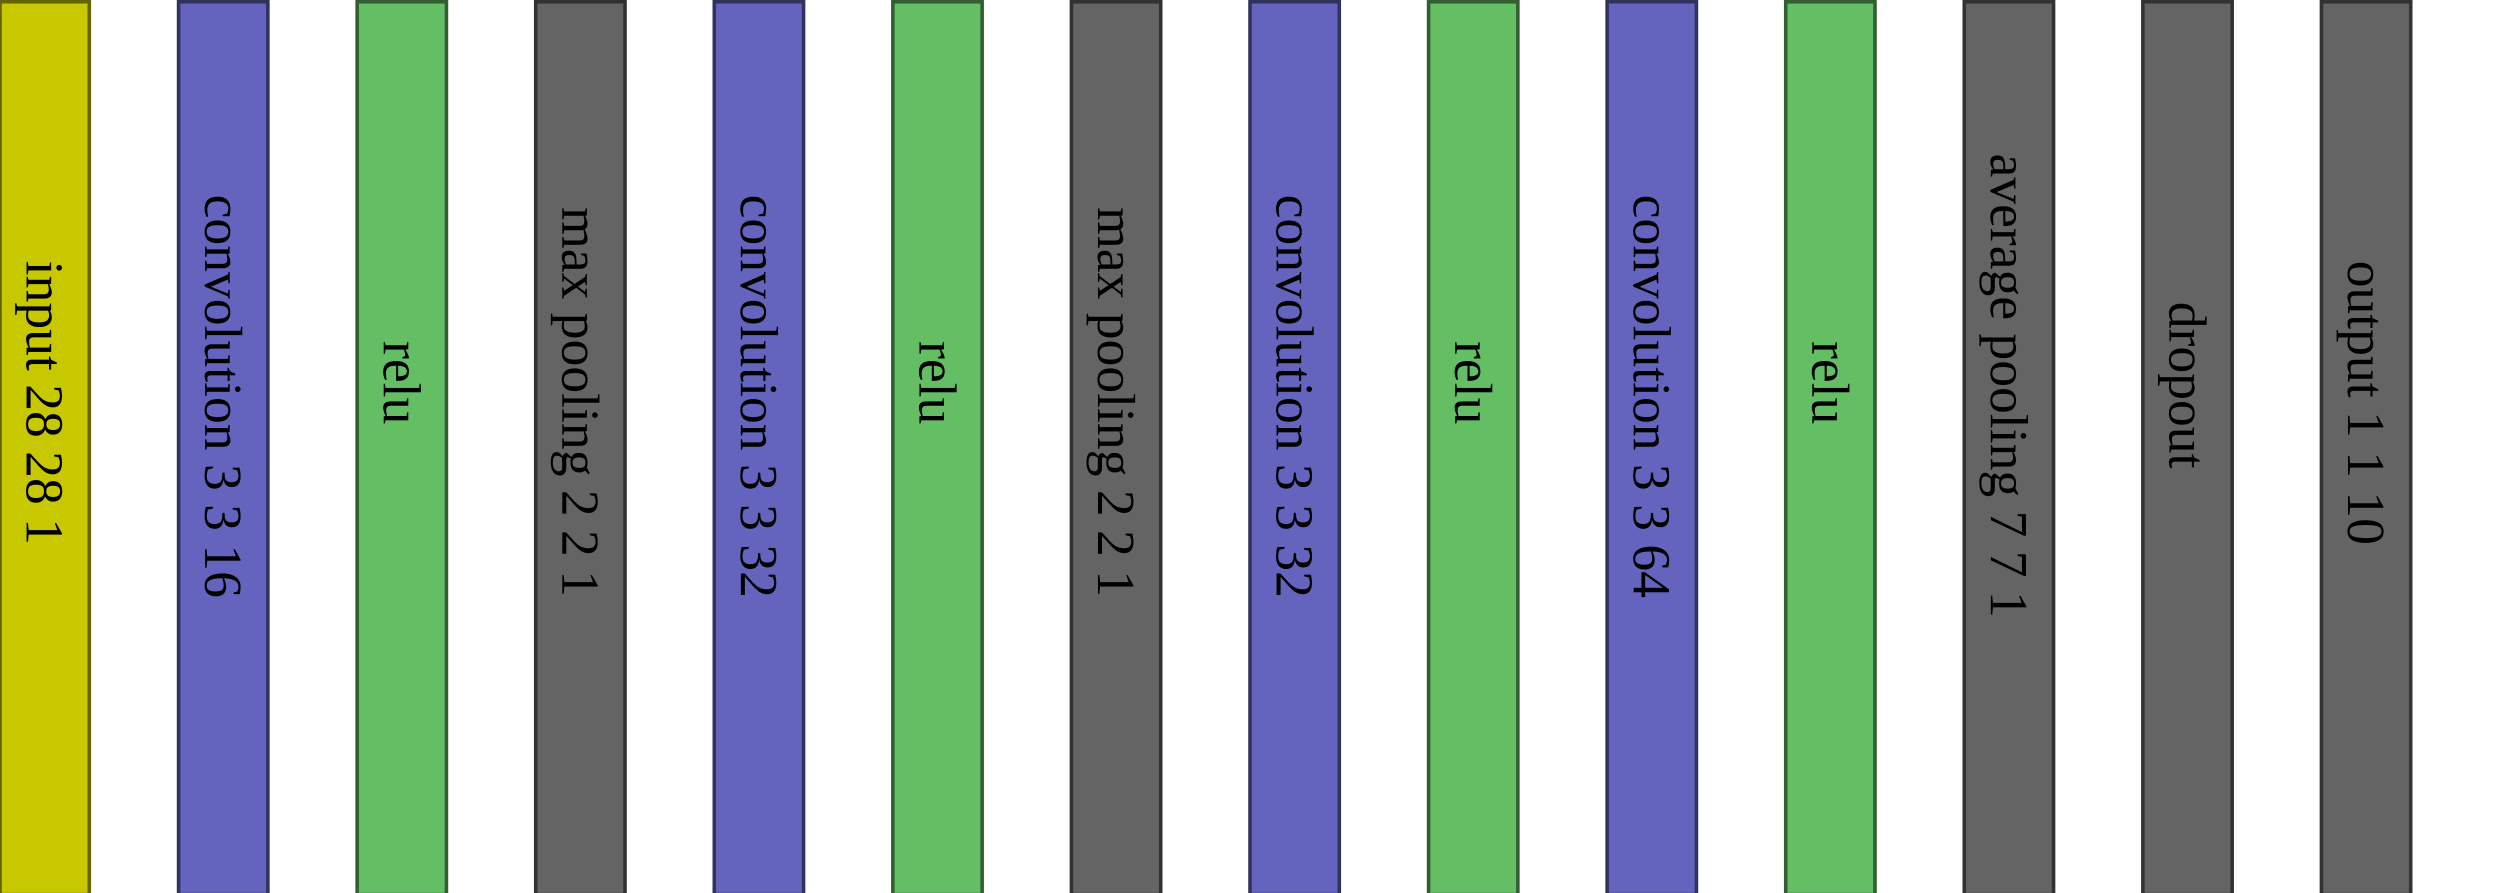
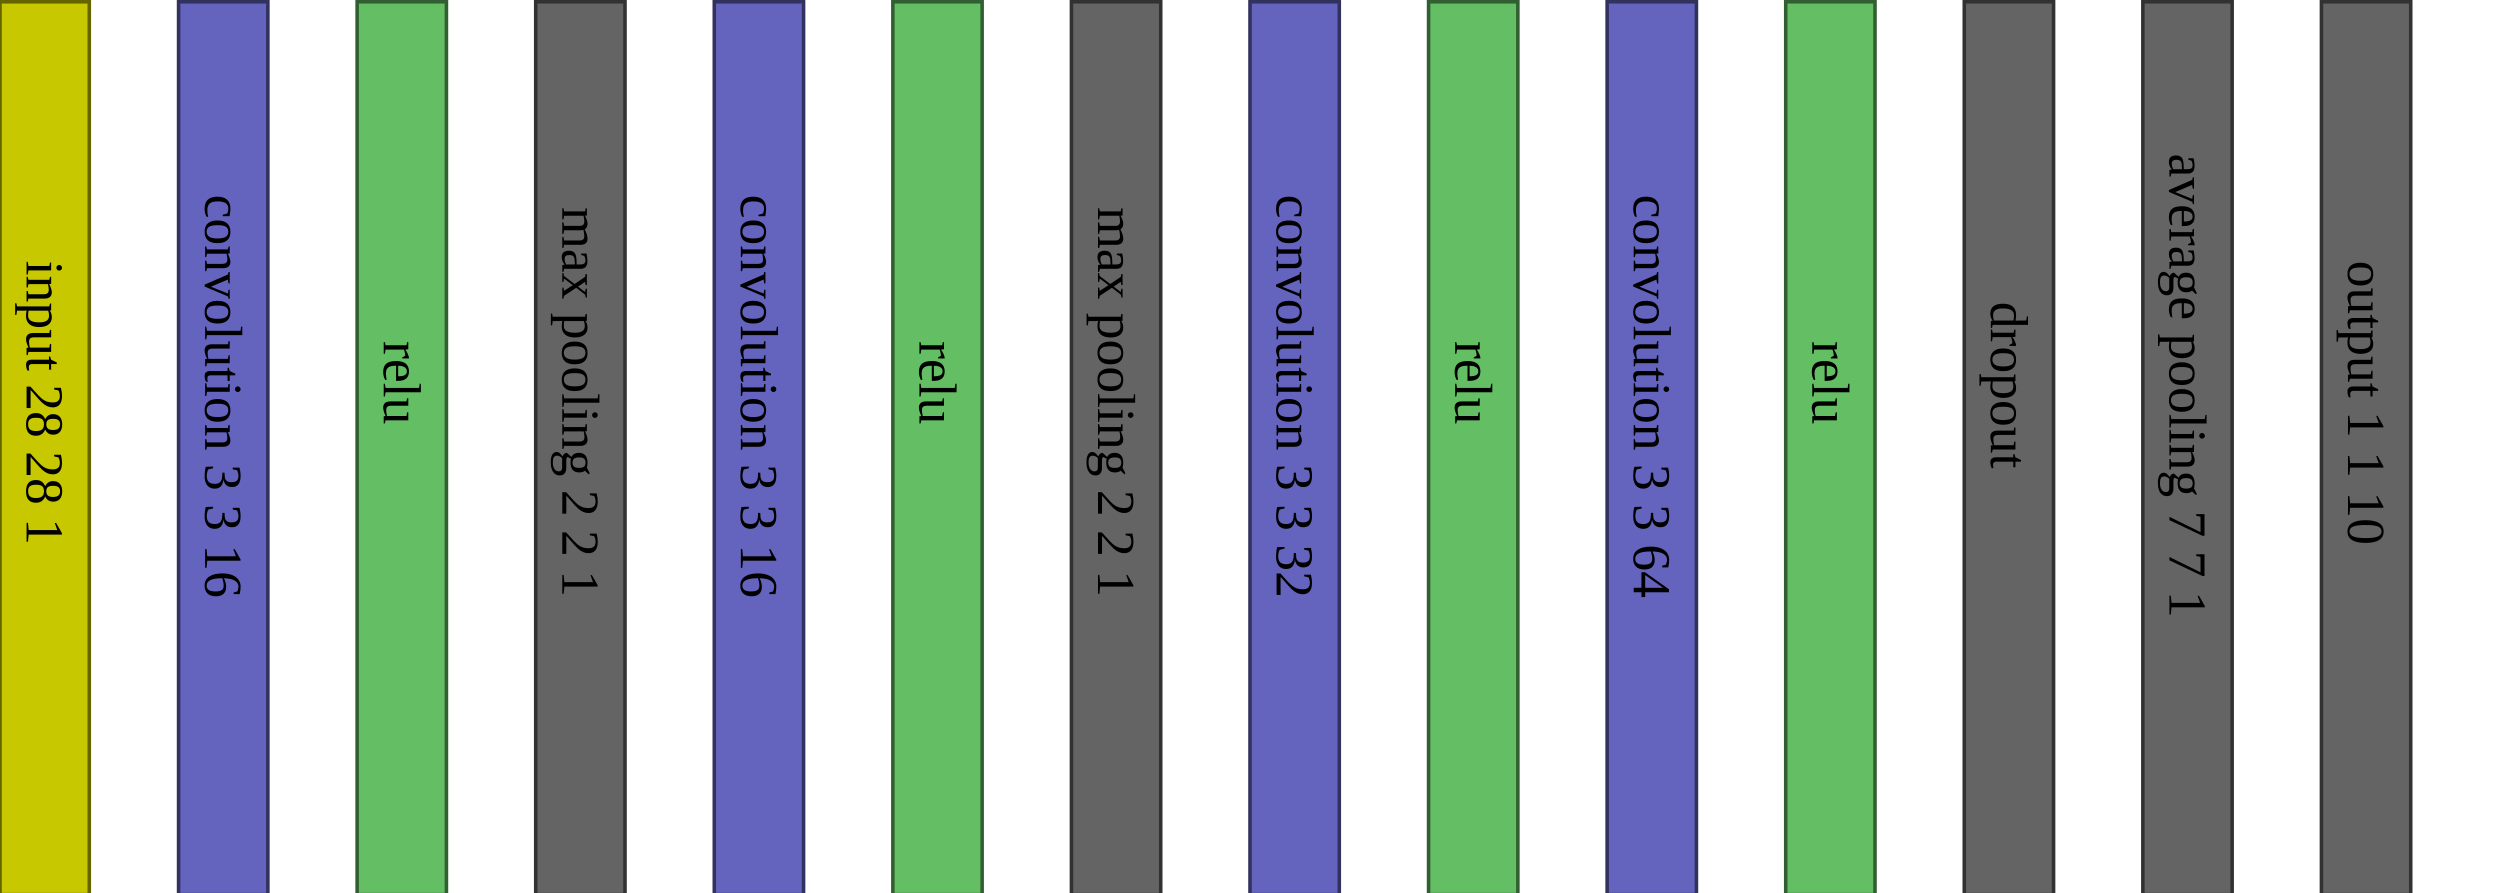
<svg xmlns="http://www.w3.org/2000/svg" version="1.1" width="1400" height="500">
  <rect x="0" y="1" width="50" height="500" fill="rgb(200,200,0)" stroke-width="2" stroke="rgb(100,100,0)" />
  <text x="25" y="146" style="font-size: 30px; writing-mode: tb; ">input 28 28 1 </text>
  <rect x="100" y="1" width="50" height="500" fill="rgb(100,100,190)" stroke-width="2" stroke="rgb(50,50,95)" />
  <text x="125" y="109" style="font-size: 30px; writing-mode: tb; ">convolution 3 3 16 </text>
  <rect x="200" y="1" width="50" height="500" fill="rgb(100,190,100)" stroke-width="2" stroke="rgb(50,95,50)" />
  <text x="225" y="191" style="font-size: 30px; writing-mode: tb; ">relu    </text>
  <rect x="300" y="1" width="50" height="500" fill="rgb(100,100,100)" stroke-width="2" stroke="rgb(50,50,50)" />
  <text x="325" y="116" style="font-size: 30px; writing-mode: tb; ">max pooling 2 2 1 </text>
  <rect x="400" y="1" width="50" height="500" fill="rgb(100,100,190)" stroke-width="2" stroke="rgb(50,50,95)" />
-   <text x="425" y="109" style="font-size: 30px; writing-mode: tb; ">convolution 3 3 32 </text>
+   <text x="425" y="109" style="font-size: 30px; writing-mode: tb; ">convolution 3 3 16 </text>
  <rect x="500" y="1" width="50" height="500" fill="rgb(100,190,100)" stroke-width="2" stroke="rgb(50,95,50)" />
  <text x="525" y="191" style="font-size: 30px; writing-mode: tb; ">relu    </text>
  <rect x="600" y="1" width="50" height="500" fill="rgb(100,100,100)" stroke-width="2" stroke="rgb(50,50,50)" />
  <text x="625" y="116" style="font-size: 30px; writing-mode: tb; ">max pooling 2 2 1 </text>
  <rect x="700" y="1" width="50" height="500" fill="rgb(100,100,190)" stroke-width="2" stroke="rgb(50,50,95)" />
  <text x="725" y="109" style="font-size: 30px; writing-mode: tb; ">convolution 3 3 32 </text>
  <rect x="800" y="1" width="50" height="500" fill="rgb(100,190,100)" stroke-width="2" stroke="rgb(50,95,50)" />
  <text x="825" y="191" style="font-size: 30px; writing-mode: tb; ">relu    </text>
  <rect x="900" y="1" width="50" height="500" fill="rgb(100,100,190)" stroke-width="2" stroke="rgb(50,50,95)" />
  <text x="925" y="109" style="font-size: 30px; writing-mode: tb; ">convolution 3 3 64 </text>
  <rect x="1000" y="1" width="50" height="500" fill="rgb(100,190,100)" stroke-width="2" stroke="rgb(50,95,50)" />
  <text x="1025" y="191" style="font-size: 30px; writing-mode: tb; ">relu    </text>
  <rect x="1100" y="1" width="50" height="500" fill="rgb(100,100,100)" stroke-width="2" stroke="rgb(50,50,50)" />
-   <text x="1125" y="86" style="font-size: 30px; writing-mode: tb; ">average pooling 7 7 1 </text>
+   <text x="1125" y="169" style="font-size: 30px; writing-mode: tb; ">dropout    </text>
  <rect x="1200" y="1" width="50" height="500" fill="rgb(100,100,100)" stroke-width="2" stroke="rgb(50,50,50)" />
-   <text x="1225" y="169" style="font-size: 30px; writing-mode: tb; ">dropout    </text>
+   <text x="1225" y="86" style="font-size: 30px; writing-mode: tb; ">average pooling 7 7 1 </text>
  <rect x="1300" y="1" width="50" height="500" fill="rgb(100,100,100)" stroke-width="2" stroke="rgb(50,50,50)" />
  <text x="1325" y="146" style="font-size: 30px; writing-mode: tb; ">output 1 1 10 </text>
</svg>
